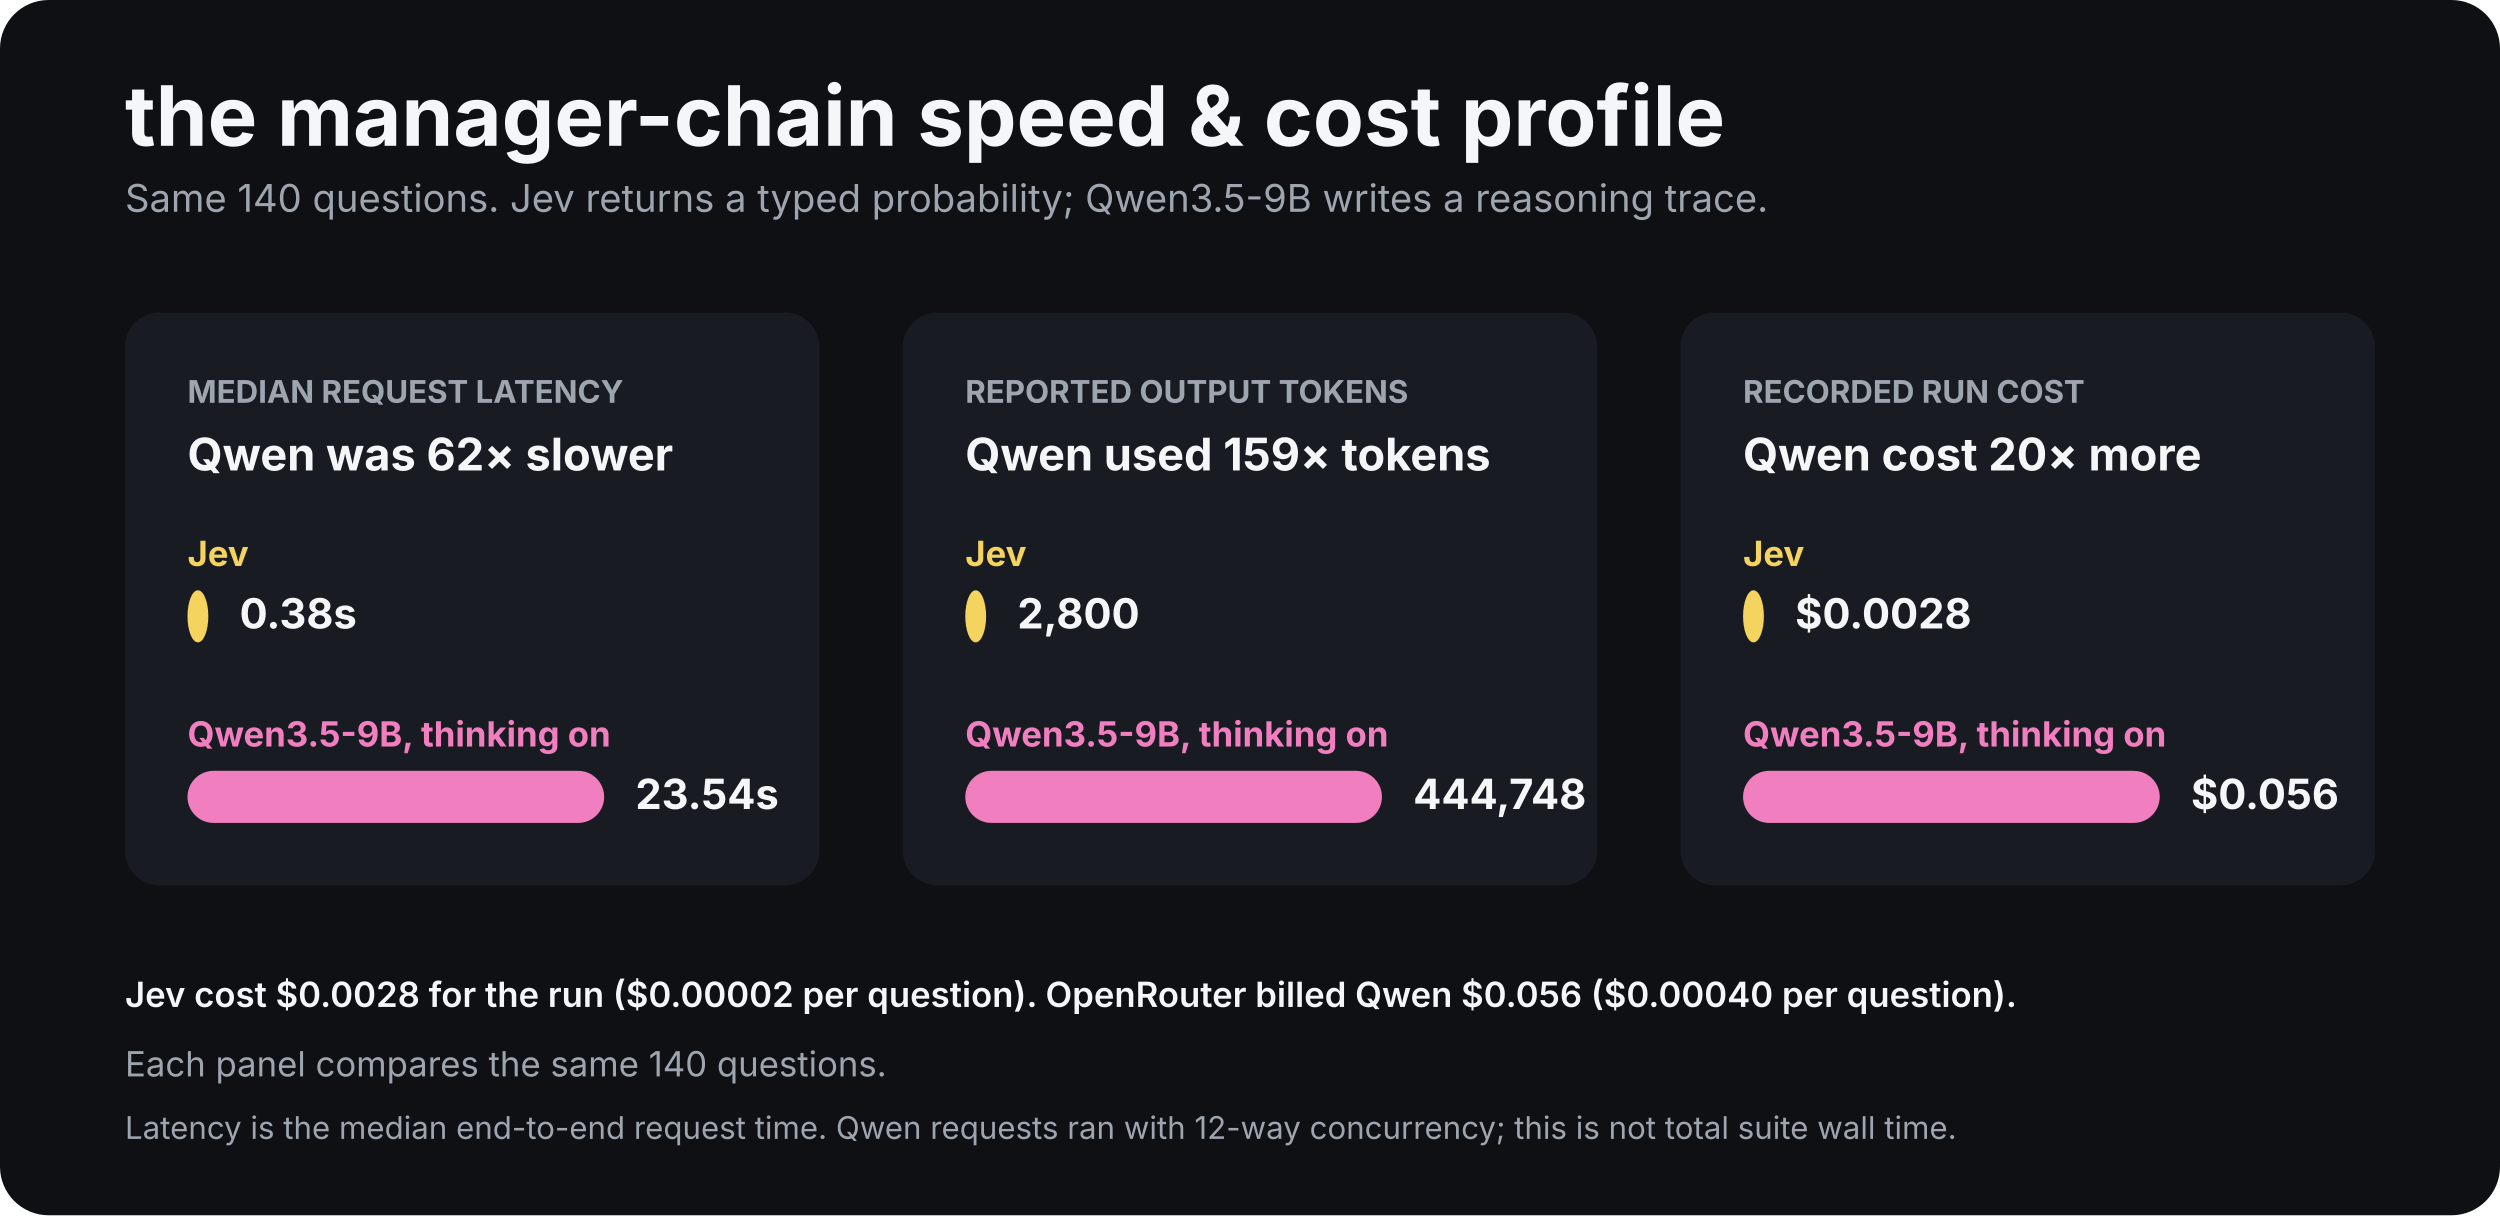
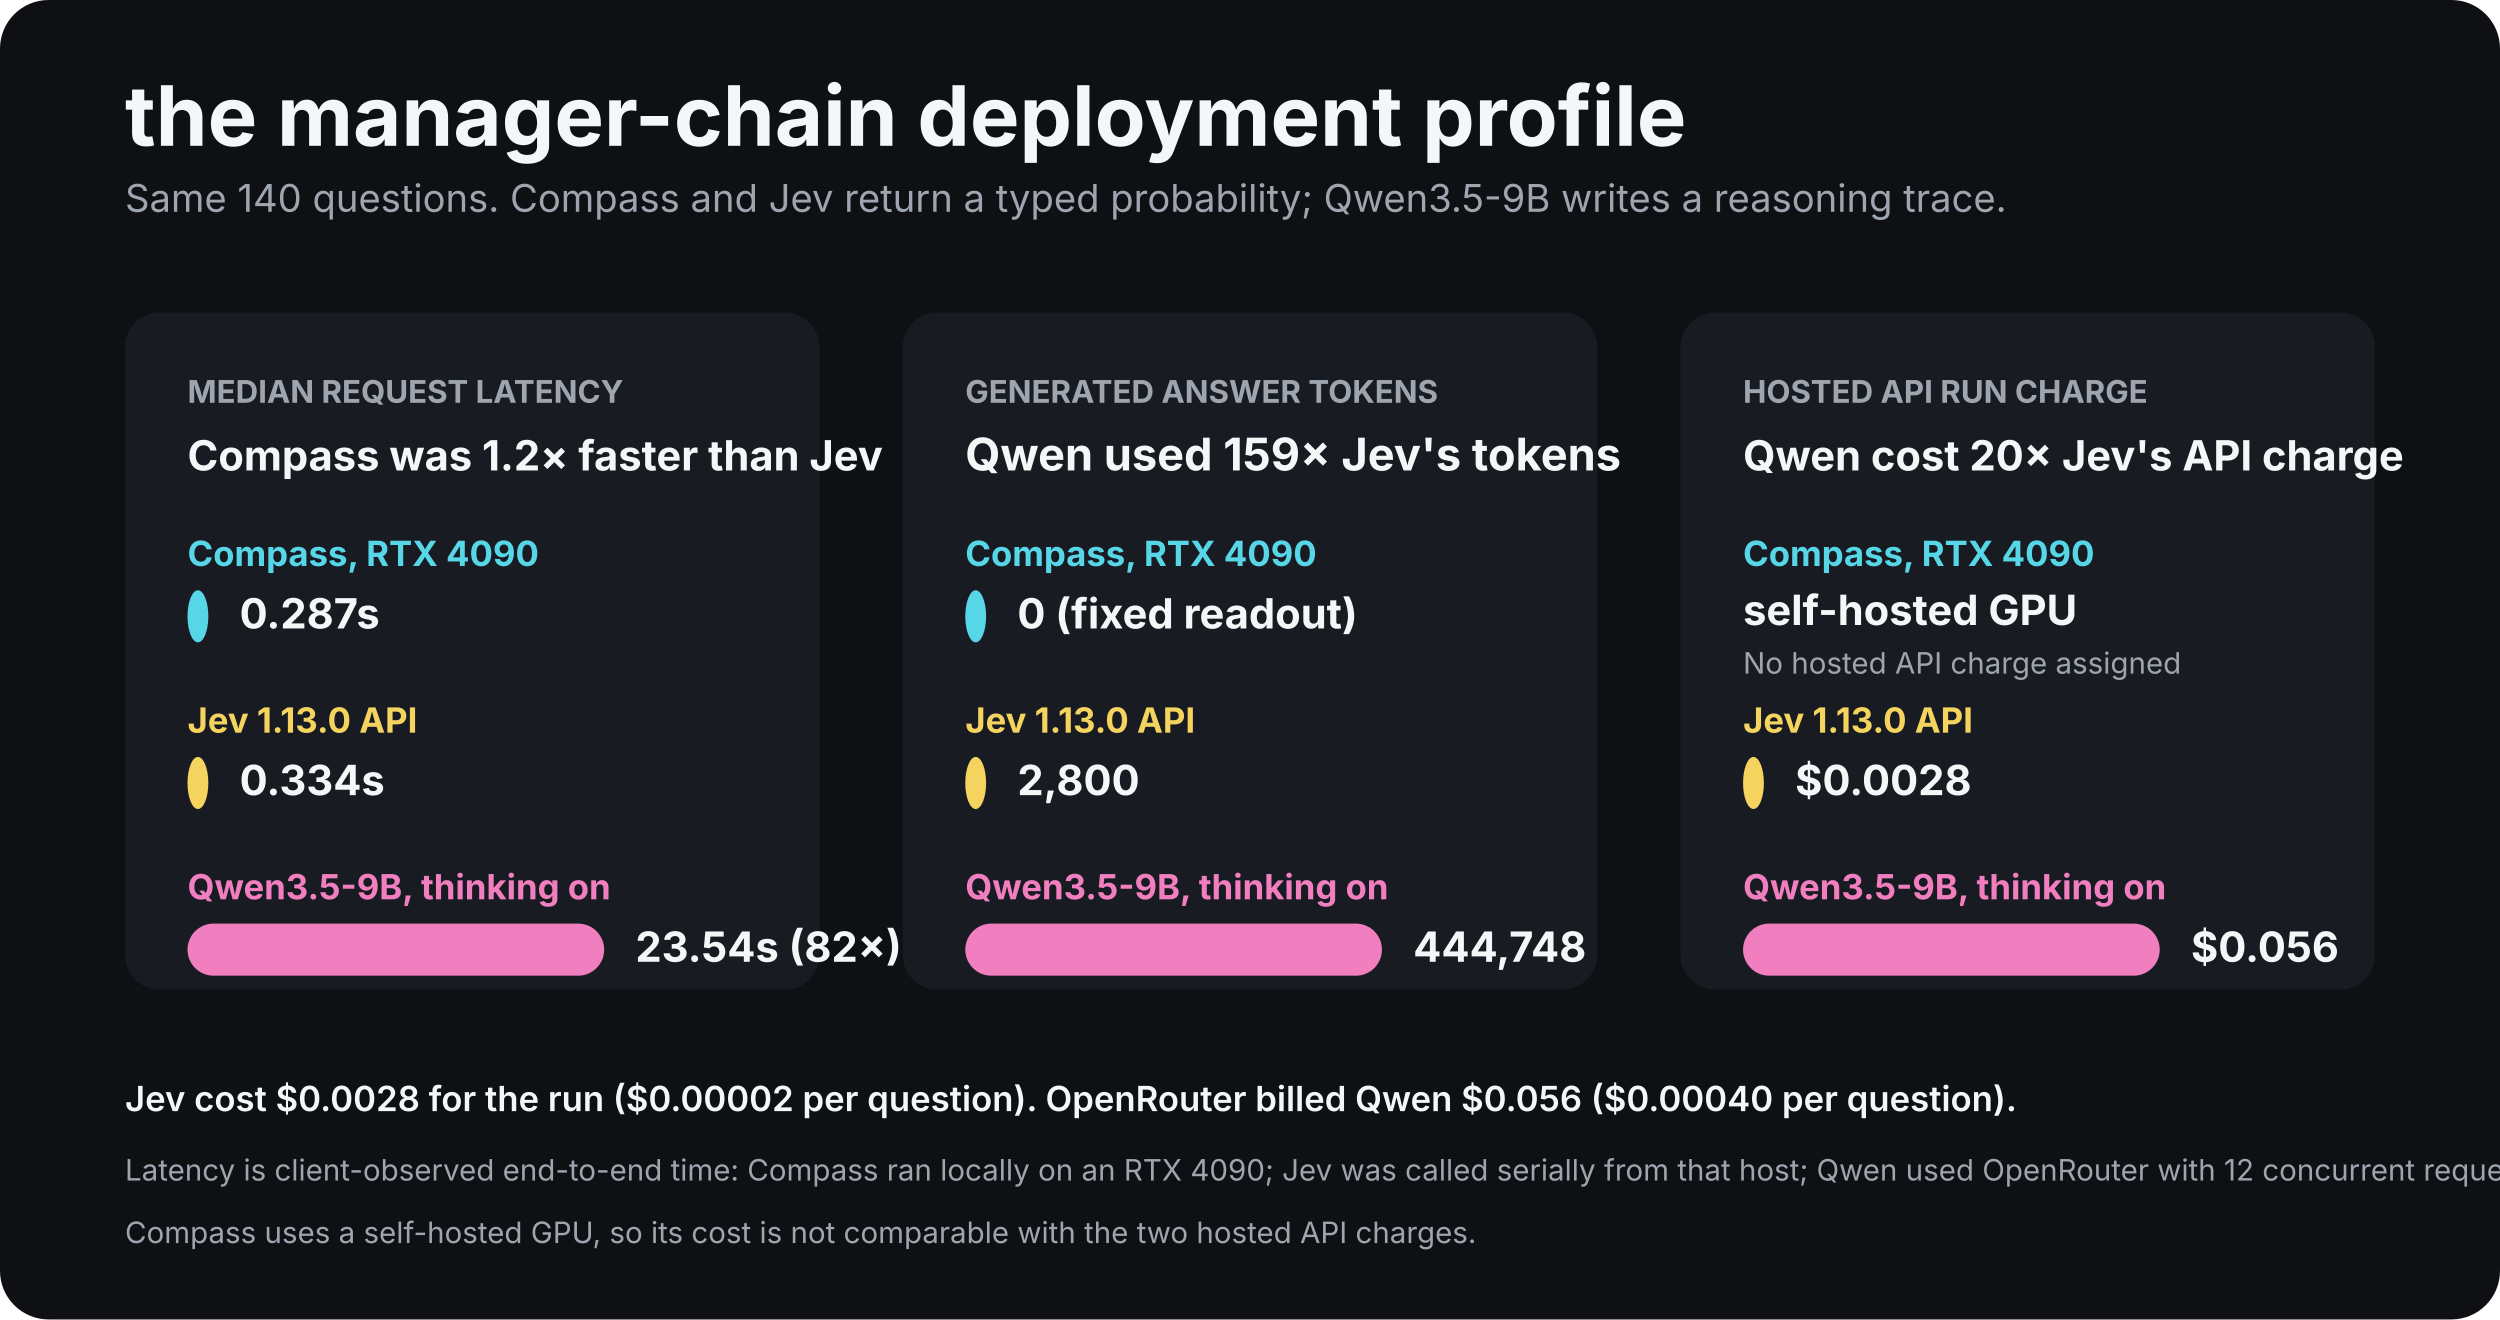
- <svg xmlns="http://www.w3.org/2000/svg" width="1440" height="700" viewBox="0 0 1440 700" role="img" aria-labelledby="title desc">
-   <rect width="1440" height="700" fill="#0E1014" rx="28" />
-   <text x="72.0" y="84.0" fill="#F4F6F8" font-family="ui-sans-serif, system-ui, -apple-system, BlinkMacSystemFont, sans-serif" font-size="48" font-weight="700" text-anchor="start">the manager-chain speed &amp; cost profile</text>
-   <text x="72.0" y="122.0" fill="#9EA5AF" font-family="ui-sans-serif, system-ui, -apple-system, BlinkMacSystemFont, sans-serif" font-size="22" font-weight="400" text-anchor="start">Same 140 questions. Jev returns a typed probability; Qwen3.5-9B writes a reasoning trace.</text>
-   <rect x="72" y="180" width="400" height="330" rx="20" fill="#181C22" />
-   <rect x="520" y="180" width="400" height="330" rx="20" fill="#181C22" />
-   <rect x="968" y="180" width="400" height="330" rx="20" fill="#181C22" />
+ <svg xmlns="http://www.w3.org/2000/svg" width="1440" height="760" viewBox="0 0 1440 760" role="img" aria-labelledby="title desc">
+   <rect width="1440" height="760" fill="#0E1014" rx="28" />
+   <text x="72.0" y="84.0" fill="#F4F6F8" font-family="ui-sans-serif, system-ui, -apple-system, BlinkMacSystemFont, sans-serif" font-size="48" font-weight="700" text-anchor="start">the manager-chain deployment profile</text>
+   <text x="72.0" y="122.0" fill="#9EA5AF" font-family="ui-sans-serif, system-ui, -apple-system, BlinkMacSystemFont, sans-serif" font-size="22" font-weight="400" text-anchor="start">Same 140 questions. Compass and Jev return a typed probability; Qwen3.5-9B writes a reasoning trace.</text>
+   <rect x="72" y="180" width="400" height="390" rx="20" fill="#181C22" />
+   <rect x="520" y="180" width="400" height="390" rx="20" fill="#181C22" />
+   <rect x="968" y="180" width="400" height="390" rx="20" fill="#181C22" />
  <text x="108.0" y="232.0" fill="#9EA5AF" font-family="ui-sans-serif, system-ui, -apple-system, BlinkMacSystemFont, sans-serif" font-size="18" font-weight="700" text-anchor="start">MEDIAN REQUEST LATENCY</text>
-   <text x="108.0" y="271.0" fill="#F4F6F8" font-family="ui-sans-serif, system-ui, -apple-system, BlinkMacSystemFont, sans-serif" font-size="26" font-weight="700" text-anchor="start">Qwen was 62× slower</text>
-   <text x="556.0" y="232.0" fill="#9EA5AF" font-family="ui-sans-serif, system-ui, -apple-system, BlinkMacSystemFont, sans-serif" font-size="18" font-weight="700" text-anchor="start">REPORTED OUTPUT TOKENS</text>
-   <text x="556.0" y="271.0" fill="#F4F6F8" font-family="ui-sans-serif, system-ui, -apple-system, BlinkMacSystemFont, sans-serif" font-size="26" font-weight="700" text-anchor="start">Qwen used 159× tokens</text>
-   <text x="1004.0" y="232.0" fill="#9EA5AF" font-family="ui-sans-serif, system-ui, -apple-system, BlinkMacSystemFont, sans-serif" font-size="18" font-weight="700" text-anchor="start">RECORDED RUN COST</text>
-   <text x="1004.0" y="271.0" fill="#F4F6F8" font-family="ui-sans-serif, system-ui, -apple-system, BlinkMacSystemFont, sans-serif" font-size="26" font-weight="700" text-anchor="start">Qwen cost 20× more</text>
-   <rect x="108.0" y="340.0" width="12.0" height="30" rx="15" fill="#F4D35E" />
-   <text x="108.0" y="326.0" fill="#F4D35E" font-family="ui-sans-serif, system-ui, -apple-system, BlinkMacSystemFont, sans-serif" font-size="20" font-weight="700" text-anchor="start">Jev</text>
-   <text x="138.0" y="362.0" fill="#F4F6F8" font-family="ui-sans-serif, system-ui, -apple-system, BlinkMacSystemFont, sans-serif" font-size="24" font-weight="700" text-anchor="start">0.38s</text>
-   <rect x="108.0" y="444.0" width="240.0" height="30" rx="15" fill="#F17EBF" />
-   <text x="108.0" y="430.0" fill="#F17EBF" font-family="ui-sans-serif, system-ui, -apple-system, BlinkMacSystemFont, sans-serif" font-size="20" font-weight="700" text-anchor="start">Qwen3.5-9B, thinking on</text>
-   <text x="366.0" y="466.0" fill="#F4F6F8" font-family="ui-sans-serif, system-ui, -apple-system, BlinkMacSystemFont, sans-serif" font-size="24" font-weight="700" text-anchor="start">23.54s</text>
-   <rect x="556.0" y="340.0" width="12.0" height="30" rx="15" fill="#F4D35E" />
-   <text x="556.0" y="326.0" fill="#F4D35E" font-family="ui-sans-serif, system-ui, -apple-system, BlinkMacSystemFont, sans-serif" font-size="20" font-weight="700" text-anchor="start">Jev</text>
-   <text x="586.0" y="362.0" fill="#F4F6F8" font-family="ui-sans-serif, system-ui, -apple-system, BlinkMacSystemFont, sans-serif" font-size="24" font-weight="700" text-anchor="start">2,800</text>
-   <rect x="556.0" y="444.0" width="240.0" height="30" rx="15" fill="#F17EBF" />
-   <text x="556.0" y="430.0" fill="#F17EBF" font-family="ui-sans-serif, system-ui, -apple-system, BlinkMacSystemFont, sans-serif" font-size="20" font-weight="700" text-anchor="start">Qwen3.5-9B, thinking on</text>
-   <text x="814.0" y="466.0" fill="#F4F6F8" font-family="ui-sans-serif, system-ui, -apple-system, BlinkMacSystemFont, sans-serif" font-size="24" font-weight="700" text-anchor="start">444,748</text>
-   <rect x="1004.0" y="340.0" width="12.0" height="30" rx="15" fill="#F4D35E" />
-   <text x="1004.0" y="326.0" fill="#F4D35E" font-family="ui-sans-serif, system-ui, -apple-system, BlinkMacSystemFont, sans-serif" font-size="20" font-weight="700" text-anchor="start">Jev</text>
-   <text x="1034.0" y="362.0" fill="#F4F6F8" font-family="ui-sans-serif, system-ui, -apple-system, BlinkMacSystemFont, sans-serif" font-size="24" font-weight="700" text-anchor="start">$0.0028</text>
-   <rect x="1004.0" y="444.0" width="240.0" height="30" rx="15" fill="#F17EBF" />
-   <text x="1004.0" y="430.0" fill="#F17EBF" font-family="ui-sans-serif, system-ui, -apple-system, BlinkMacSystemFont, sans-serif" font-size="20" font-weight="700" text-anchor="start">Qwen3.5-9B, thinking on</text>
-   <text x="1262.0" y="466.0" fill="#F4F6F8" font-family="ui-sans-serif, system-ui, -apple-system, BlinkMacSystemFont, sans-serif" font-size="24" font-weight="700" text-anchor="start">$0.056</text>
-   <text x="72.0" y="580.0" fill="#F4F6F8" font-family="ui-sans-serif, system-ui, -apple-system, BlinkMacSystemFont, sans-serif" font-size="20" font-weight="600" text-anchor="start">Jev cost $0.0028 for the run ($0.00002 per question). OpenRouter billed Qwen $0.056 ($0.00040 per question).</text>
-   <text x="72.0" y="620.0" fill="#9EA5AF" font-family="ui-sans-serif, system-ui, -apple-system, BlinkMacSystemFont, sans-serif" font-size="20" font-weight="400" text-anchor="start">Each panel compares the same 140 questions.</text>
-   <text x="72.0" y="656.0" fill="#9EA5AF" font-family="ui-sans-serif, system-ui, -apple-system, BlinkMacSystemFont, sans-serif" font-size="18" font-weight="400" text-anchor="start">Latency is the median end-to-end request time. Qwen requests ran with 12-way concurrency; this is not total suite wall time.</text>
+   <text x="108.0" y="271.0" fill="#F4F6F8" font-family="ui-sans-serif, system-ui, -apple-system, BlinkMacSystemFont, sans-serif" font-size="24" font-weight="700" text-anchor="start">Compass was 1.2× faster than Jev</text>
+   <text x="556.0" y="232.0" fill="#9EA5AF" font-family="ui-sans-serif, system-ui, -apple-system, BlinkMacSystemFont, sans-serif" font-size="18" font-weight="700" text-anchor="start">GENERATED ANSWER TOKENS</text>
+   <text x="556.0" y="271.0" fill="#F4F6F8" font-family="ui-sans-serif, system-ui, -apple-system, BlinkMacSystemFont, sans-serif" font-size="26" font-weight="700" text-anchor="start">Qwen used 159× Jev's tokens</text>
+   <text x="1004.0" y="232.0" fill="#9EA5AF" font-family="ui-sans-serif, system-ui, -apple-system, BlinkMacSystemFont, sans-serif" font-size="18" font-weight="700" text-anchor="start">HOSTED API RUN CHARGE</text>
+   <text x="1004.0" y="271.0" fill="#F4F6F8" font-family="ui-sans-serif, system-ui, -apple-system, BlinkMacSystemFont, sans-serif" font-size="24" font-weight="700" text-anchor="start">Qwen cost 20× Jev's API charge</text>
+   <rect x="108.0" y="340.0" width="12.0" height="30" rx="15" fill="#57D6E8" />
+   <text x="108.0" y="326.0" fill="#57D6E8" font-family="ui-sans-serif, system-ui, -apple-system, BlinkMacSystemFont, sans-serif" font-size="20" font-weight="700" text-anchor="start">Compass, RTX 4090</text>
+   <text x="138.0" y="362.0" fill="#F4F6F8" font-family="ui-sans-serif, system-ui, -apple-system, BlinkMacSystemFont, sans-serif" font-size="24" font-weight="700" text-anchor="start">0.287s</text>
+   <rect x="108.0" y="436.0" width="12.0" height="30" rx="15" fill="#F4D35E" />
+   <text x="108.0" y="422.0" fill="#F4D35E" font-family="ui-sans-serif, system-ui, -apple-system, BlinkMacSystemFont, sans-serif" font-size="20" font-weight="700" text-anchor="start">Jev 1.13.0 API</text>
+   <text x="138.0" y="458.0" fill="#F4F6F8" font-family="ui-sans-serif, system-ui, -apple-system, BlinkMacSystemFont, sans-serif" font-size="24" font-weight="700" text-anchor="start">0.334s</text>
+   <rect x="108.0" y="532.0" width="240.0" height="30" rx="15" fill="#F17EBF" />
+   <text x="108.0" y="518.0" fill="#F17EBF" font-family="ui-sans-serif, system-ui, -apple-system, BlinkMacSystemFont, sans-serif" font-size="20" font-weight="700" text-anchor="start">Qwen3.5-9B, thinking on</text>
+   <text x="366.0" y="554.0" fill="#F4F6F8" font-family="ui-sans-serif, system-ui, -apple-system, BlinkMacSystemFont, sans-serif" font-size="24" font-weight="700" text-anchor="start">23.54s (82×)</text>
+   <rect x="556.0" y="340.0" width="12.0" height="30" rx="15" fill="#57D6E8" />
+   <text x="556.0" y="326.0" fill="#57D6E8" font-family="ui-sans-serif, system-ui, -apple-system, BlinkMacSystemFont, sans-serif" font-size="20" font-weight="700" text-anchor="start">Compass, RTX 4090</text>
+   <text x="586.0" y="362.0" fill="#F4F6F8" font-family="ui-sans-serif, system-ui, -apple-system, BlinkMacSystemFont, sans-serif" font-size="24" font-weight="700" text-anchor="start">0 (fixed readout)</text>
+   <rect x="556.0" y="436.0" width="12.0" height="30" rx="15" fill="#F4D35E" />
+   <text x="556.0" y="422.0" fill="#F4D35E" font-family="ui-sans-serif, system-ui, -apple-system, BlinkMacSystemFont, sans-serif" font-size="20" font-weight="700" text-anchor="start">Jev 1.13.0 API</text>
+   <text x="586.0" y="458.0" fill="#F4F6F8" font-family="ui-sans-serif, system-ui, -apple-system, BlinkMacSystemFont, sans-serif" font-size="24" font-weight="700" text-anchor="start">2,800</text>
+   <rect x="556.0" y="532.0" width="240.0" height="30" rx="15" fill="#F17EBF" />
+   <text x="556.0" y="518.0" fill="#F17EBF" font-family="ui-sans-serif, system-ui, -apple-system, BlinkMacSystemFont, sans-serif" font-size="20" font-weight="700" text-anchor="start">Qwen3.5-9B, thinking on</text>
+   <text x="814.0" y="554.0" fill="#F4F6F8" font-family="ui-sans-serif, system-ui, -apple-system, BlinkMacSystemFont, sans-serif" font-size="24" font-weight="700" text-anchor="start">444,748</text>
+   <text x="1004.0" y="326.0" fill="#57D6E8" font-family="ui-sans-serif, system-ui, -apple-system, BlinkMacSystemFont, sans-serif" font-size="20" font-weight="700" text-anchor="start">Compass, RTX 4090</text>
+   <text x="1004.0" y="360.0" fill="#F4F6F8" font-family="ui-sans-serif, system-ui, -apple-system, BlinkMacSystemFont, sans-serif" font-size="24" font-weight="700" text-anchor="start">self-hosted GPU</text>
+   <text x="1004.0" y="388.0" fill="#9EA5AF" font-family="ui-sans-serif, system-ui, -apple-system, BlinkMacSystemFont, sans-serif" font-size="17" font-weight="400" text-anchor="start">No hosted API charge assigned</text>
+   <rect x="1004.0" y="436.0" width="12.0" height="30" rx="15" fill="#F4D35E" />
+   <text x="1004.0" y="422.0" fill="#F4D35E" font-family="ui-sans-serif, system-ui, -apple-system, BlinkMacSystemFont, sans-serif" font-size="20" font-weight="700" text-anchor="start">Jev 1.13.0 API</text>
+   <text x="1034.0" y="458.0" fill="#F4F6F8" font-family="ui-sans-serif, system-ui, -apple-system, BlinkMacSystemFont, sans-serif" font-size="24" font-weight="700" text-anchor="start">$0.0028</text>
+   <rect x="1004.0" y="532.0" width="240.0" height="30" rx="15" fill="#F17EBF" />
+   <text x="1004.0" y="518.0" fill="#F17EBF" font-family="ui-sans-serif, system-ui, -apple-system, BlinkMacSystemFont, sans-serif" font-size="20" font-weight="700" text-anchor="start">Qwen3.5-9B, thinking on</text>
+   <text x="1262.0" y="554.0" fill="#F4F6F8" font-family="ui-sans-serif, system-ui, -apple-system, BlinkMacSystemFont, sans-serif" font-size="24" font-weight="700" text-anchor="start">$0.056</text>
+   <text x="72.0" y="640.0" fill="#F4F6F8" font-family="ui-sans-serif, system-ui, -apple-system, BlinkMacSystemFont, sans-serif" font-size="20" font-weight="600" text-anchor="start">Jev cost $0.0028 for the run ($0.00002 per question). OpenRouter billed Qwen $0.056 ($0.00040 per question).</text>
+   <text x="72.0" y="680.0" fill="#9EA5AF" font-family="ui-sans-serif, system-ui, -apple-system, BlinkMacSystemFont, sans-serif" font-size="17" font-weight="400" text-anchor="start">Latency is client-observed end-to-end time: Compass ran locally on an RTX 4090; Jev was called serially from that host; Qwen used OpenRouter with 12 concurrent requests.</text>
+   <text x="72.0" y="716.0" fill="#9EA5AF" font-family="ui-sans-serif, system-ui, -apple-system, BlinkMacSystemFont, sans-serif" font-size="17" font-weight="400" text-anchor="start">Compass uses a self-hosted GPU, so its cost is not comparable with the two hosted API charges.</text>
</svg>
